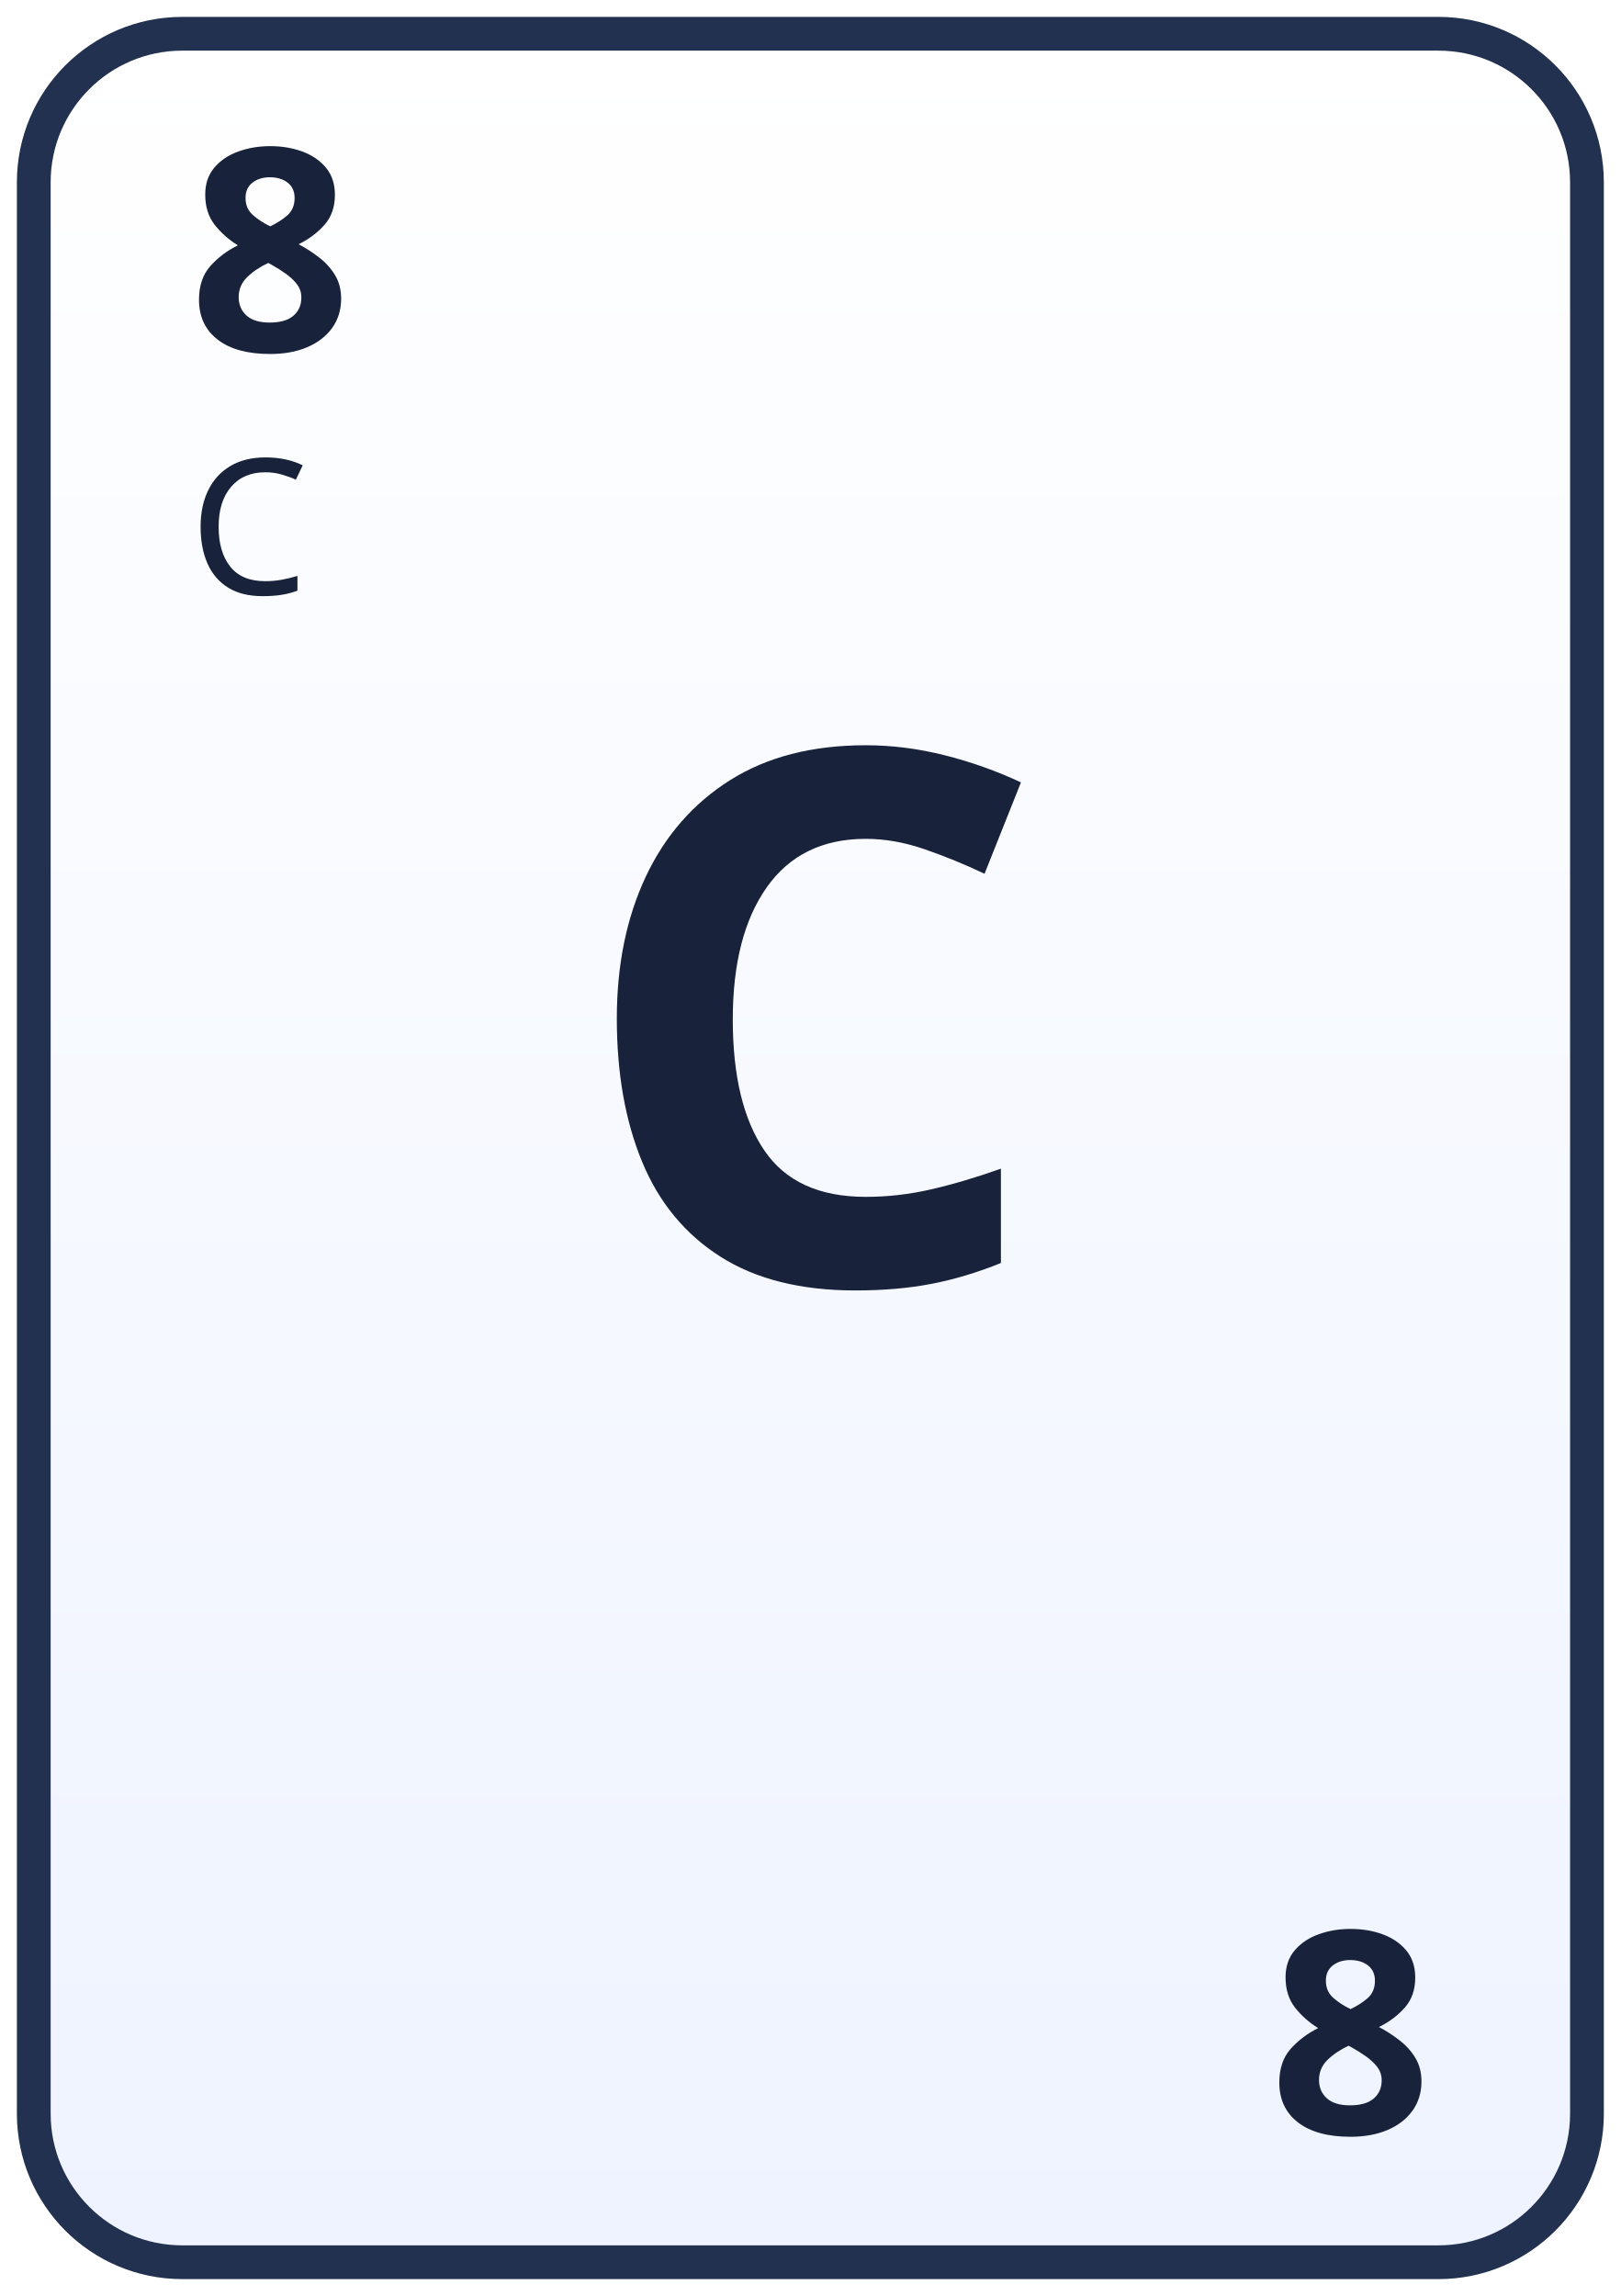
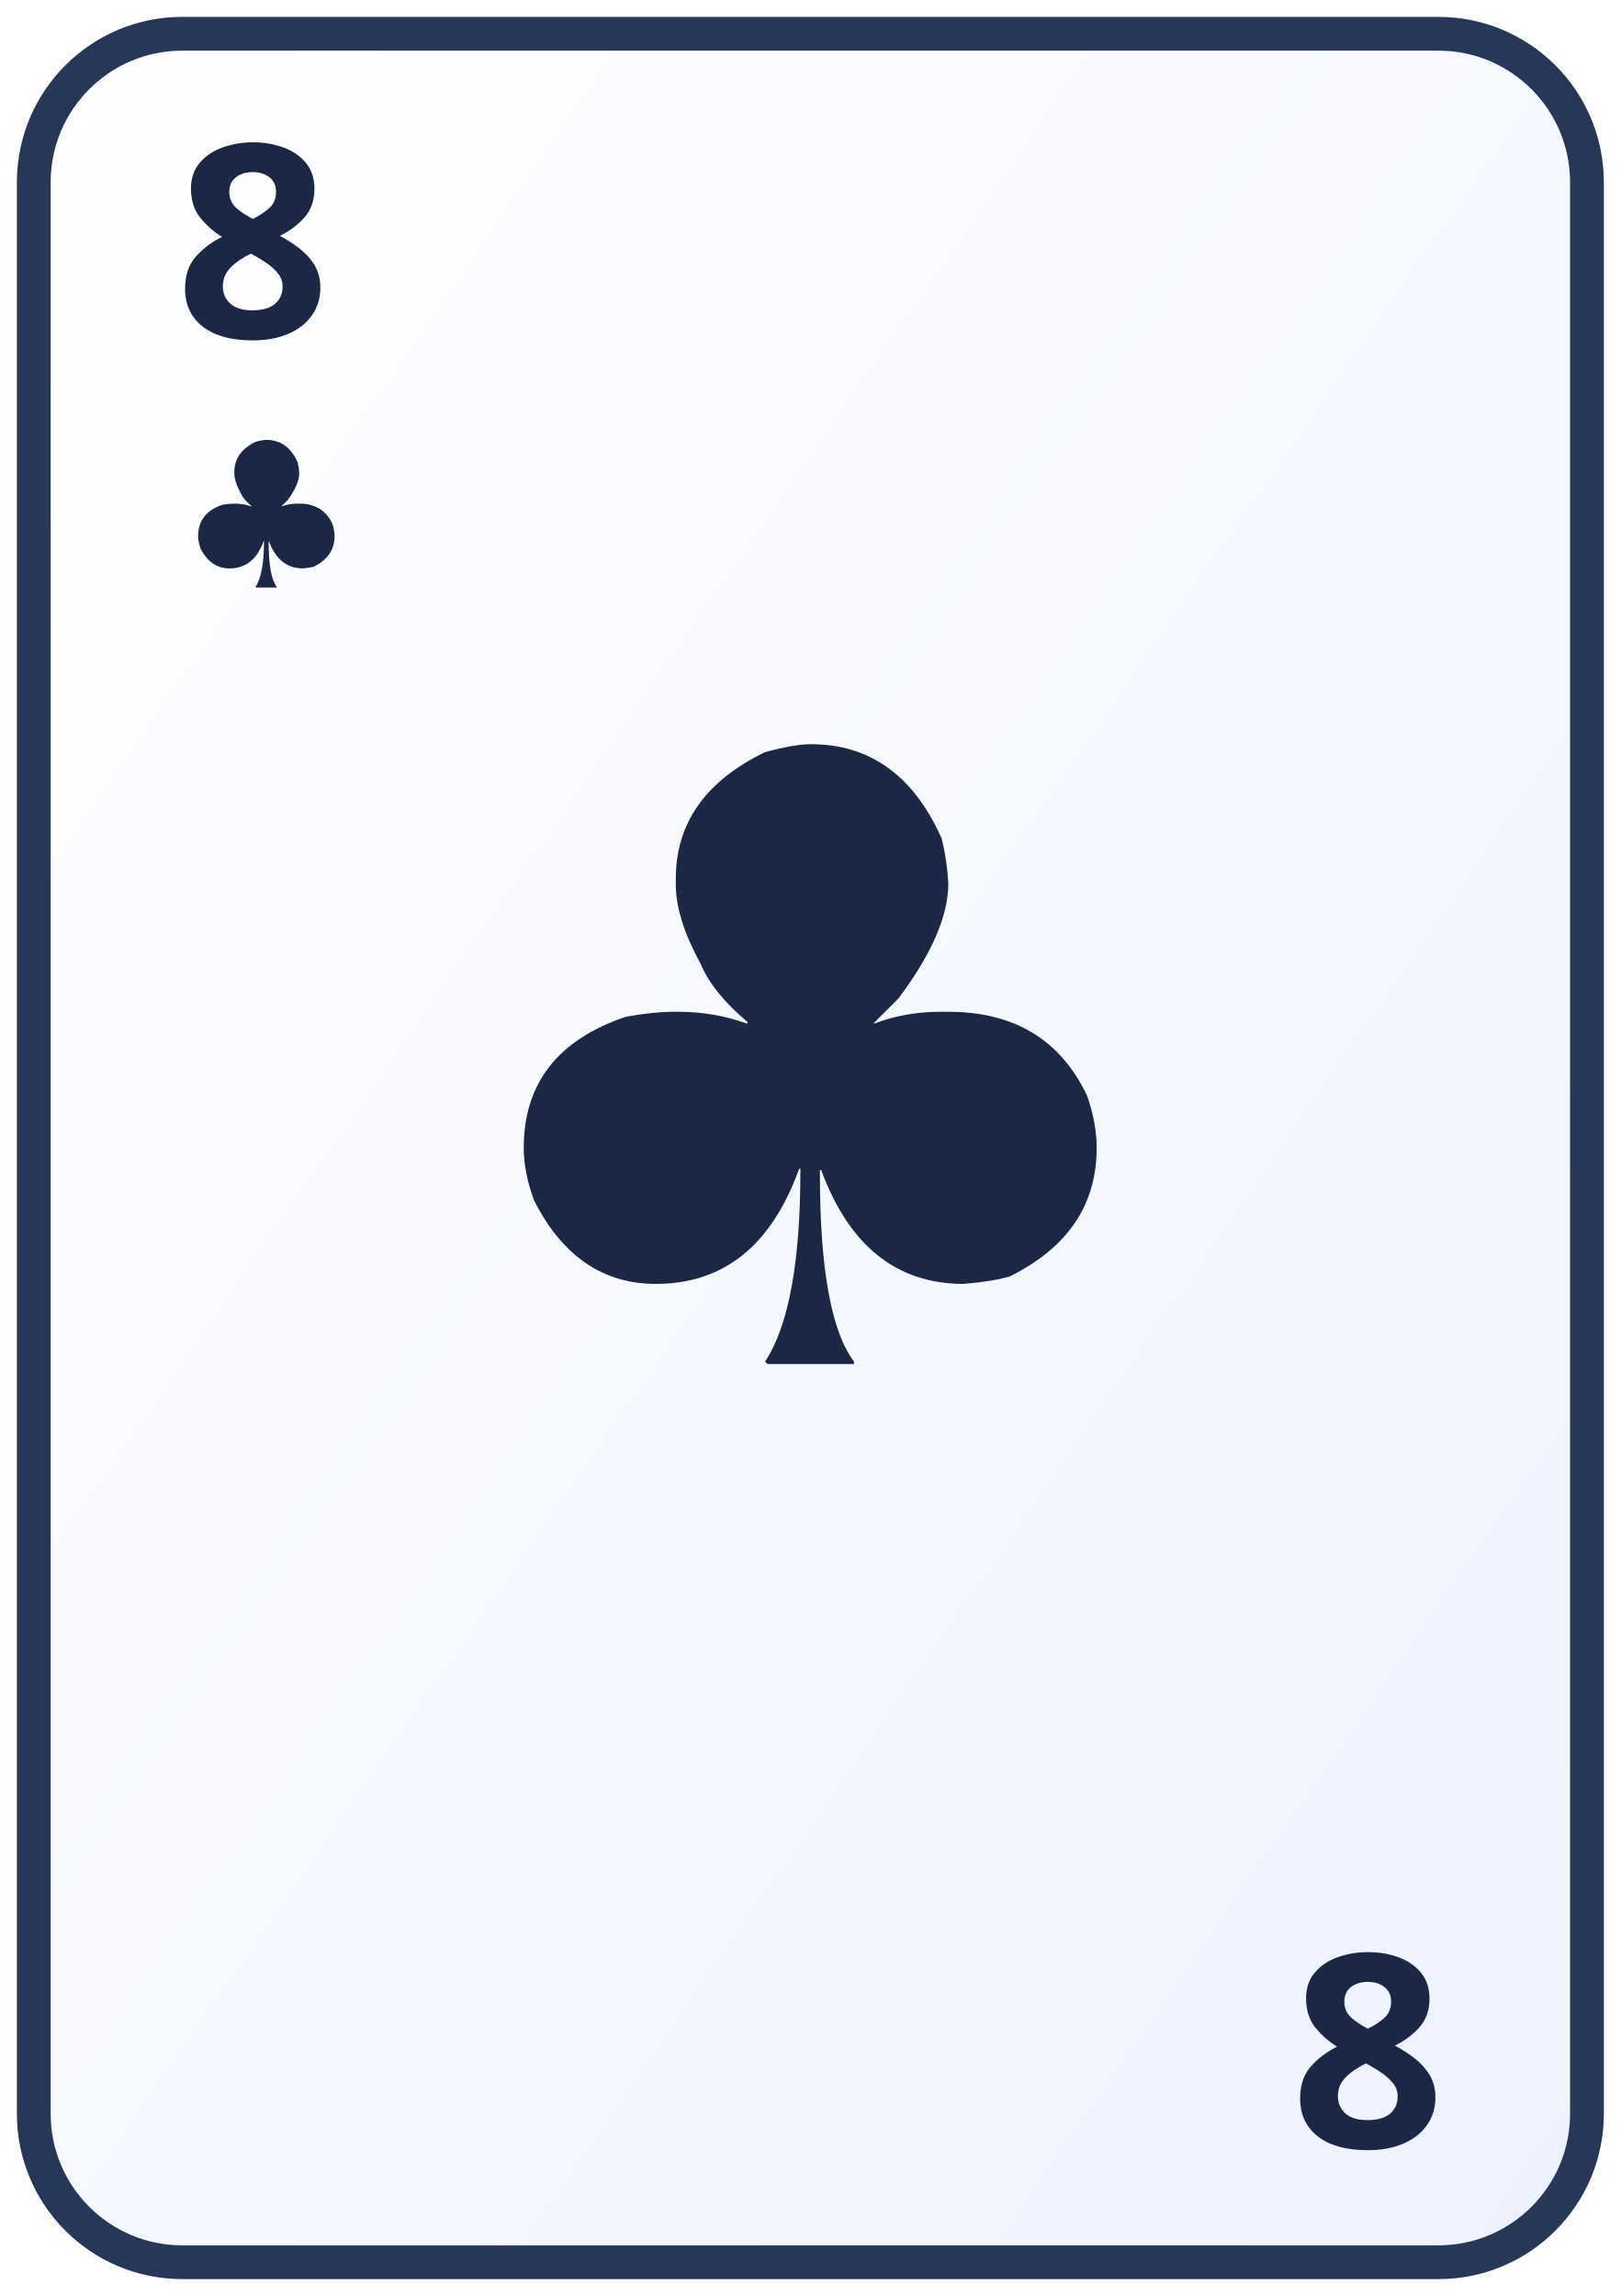
<svg xmlns="http://www.w3.org/2000/svg" viewBox="0 0 240 340" role="img" aria-label="8C">
  <defs>
-     <linearGradient id="cardFace" x1="0" y1="0" x2="0" y2="1">
+     <linearGradient id="face" x1="0" y1="0" x2="1" y2="1">
      <stop offset="0%" stop-color="#ffffff" />
-       <stop offset="100%" stop-color="#eef3ff" />
+       <stop offset="100%" stop-color="#edf2ff" />
    </linearGradient>
  </defs>
-   <rect x="5" y="5" width="230" height="330" rx="22" fill="url(#cardFace)" stroke="#22314f" stroke-width="5" />
-   <text x="28" y="52" font-size="42" font-family="Trebuchet MS, sans-serif" fill="#18233b" font-weight="700">8</text>
-   <text x="28" y="88" font-size="28" font-family="Trebuchet MS, sans-serif" fill="#18233b">C</text>
-   <text x="120" y="190" text-anchor="middle" font-size="110" font-family="Trebuchet MS, sans-serif" fill="#18233b" font-weight="700">C</text>
-   <text x="212" y="316" text-anchor="end" font-size="42" font-family="Trebuchet MS, sans-serif" fill="#18233b" font-weight="700">8</text>
+   <rect x="5" y="5" width="230" height="330" rx="22" fill="url(#face)" stroke="#273758" stroke-width="5" />
+   <text x="26" y="50" font-size="40" font-family="Trebuchet MS, sans-serif" fill="#1b2845" font-weight="700">8</text>
+   <text x="26" y="87" font-size="30" font-family="Trebuchet MS, sans-serif" fill="#1b2845" font-weight="700">♣</text>
+   <text x="120" y="202" text-anchor="middle" font-size="126" font-family="Trebuchet MS, sans-serif" fill="#1b2845" font-weight="700">♣</text>
+   <text x="214" y="318" text-anchor="end" font-size="40" font-family="Trebuchet MS, sans-serif" fill="#1b2845" font-weight="700">8</text>
</svg>
